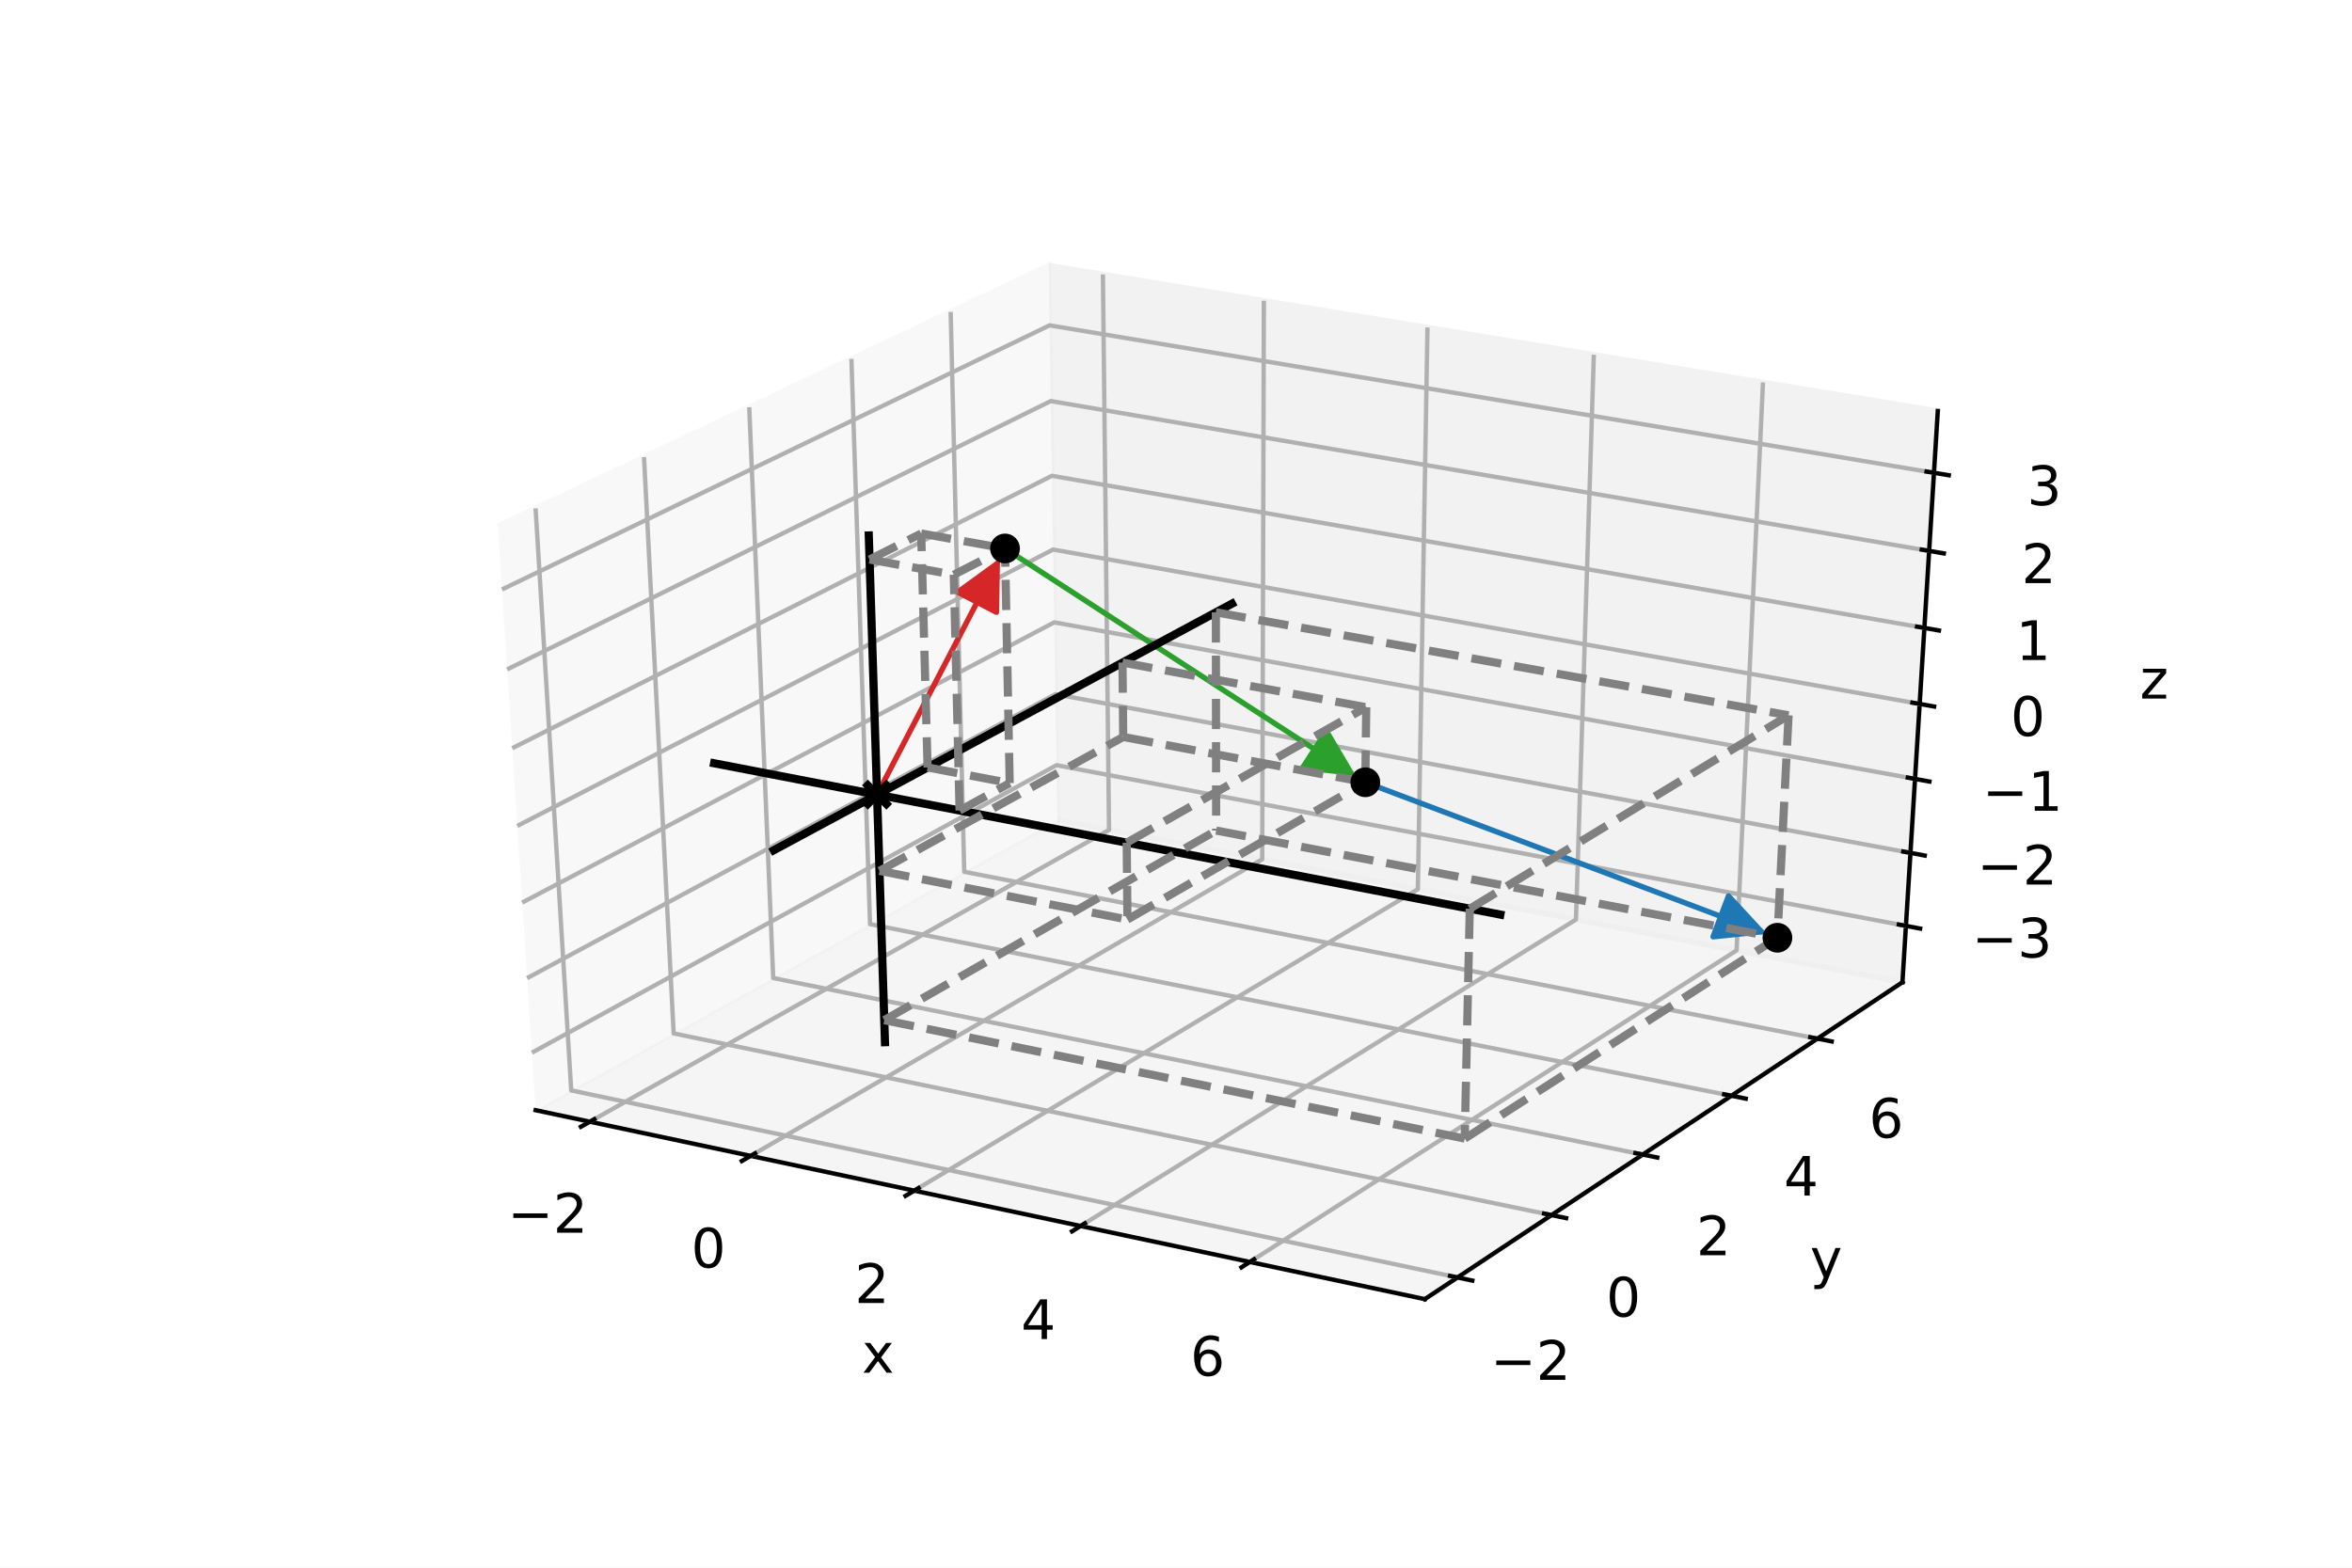
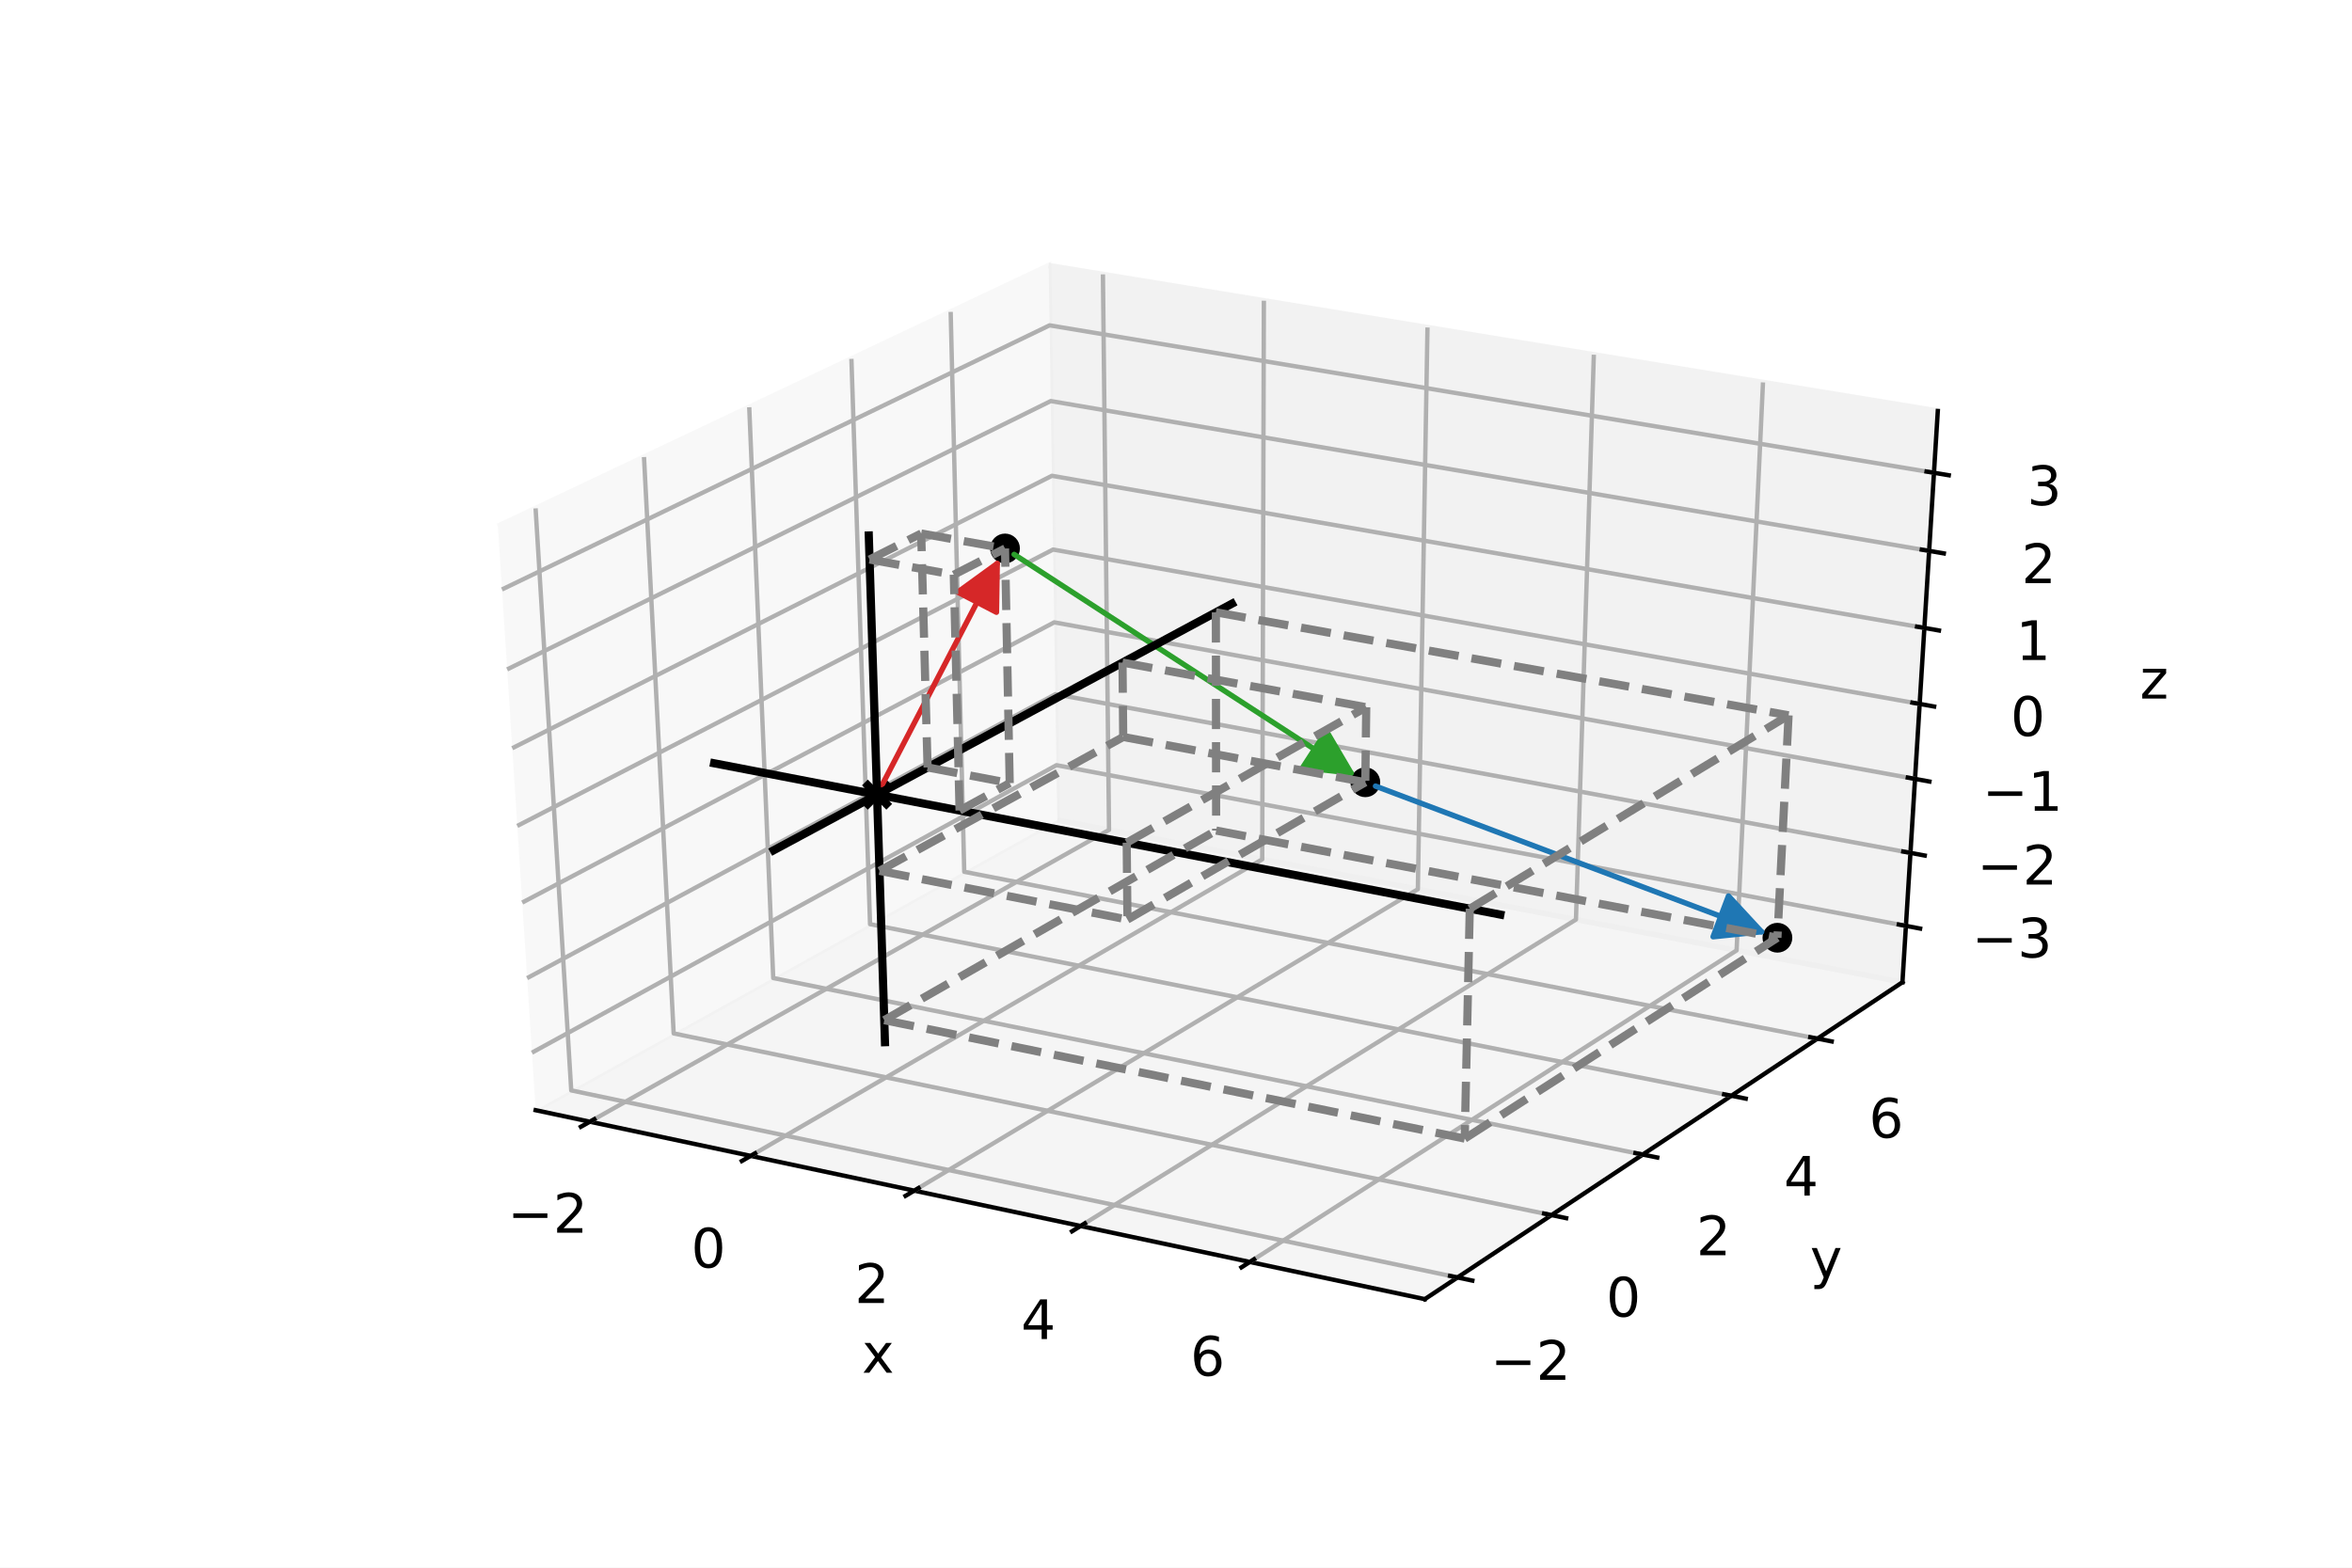
<svg xmlns="http://www.w3.org/2000/svg" xmlns:xlink="http://www.w3.org/1999/xlink" height="288pt" version="1.1" viewBox="0 0 432 288" width="432pt">
  <defs>
    <style type="text/css">
*{stroke-linecap:butt;stroke-linejoin:round;}
  </style>
  </defs>
  <g id="figure_1">
    <g id="patch_1">
      <path d="M 0 288  L 432 288  L 432 0  L 0 0  z " style="fill:#ffffff;" />
    </g>
    <g id="patch_2">
      <path d="M 54 252  L 388.8 252  L 388.8 34.56  L 54 34.56  z " style="fill:#ffffff;" />
    </g>
    <g id="pane3d_1">
      <g id="patch_3">
        <path d="M 98.383 203.953  L 194.204 150.642  L 192.609 48.773  L 91.445 96.672  " style="fill:#f2f2f2;opacity:0.5;stroke:#f2f2f2;stroke-linejoin:miter;" />
      </g>
    </g>
    <g id="pane3d_2">
      <g id="patch_4">
        <path d="M 194.204 150.642  L 349.426 180.447  L 355.921 75.505  L 192.609 48.773  " style="fill:#e6e6e6;opacity:0.5;stroke:#e6e6e6;stroke-linejoin:miter;" />
      </g>
    </g>
    <g id="pane3d_3">
      <g id="patch_5">
        <path d="M 98.383 203.953  L 261.697 238.666  L 349.426 180.447  L 194.204 150.642  " style="fill:#ececec;opacity:0.5;stroke:#ececec;stroke-linejoin:miter;" />
      </g>
    </g>
    <g id="axis3d_1">
      <g id="line2d_1">
        <path d="M 98.383 203.953  L 261.697 238.666  " style="fill:none;stroke:#000000;stroke-linecap:square;stroke-width:0.8;" />
      </g>
      <g id="text_1">
        <defs>
-           <path d="M 54.891 54.688  L 35.109 28.078  L 55.906 0  L 45.312 0  L 29.391 21.484  L 13.484 0  L 2.875 0  L 24.125 28.609  L 4.688 54.688  L 15.281 54.688  L 29.781 35.203  L 44.281 54.688  z " id="DejaVuSans-120" />
+           <path d="M 54.891 54.688  L 35.109 28.078  L 55.906 0  L 45.312 0  L 29.391 21.484  L 13.484 0  L 2.875 0  L 24.125 28.609  L 4.688 54.688  L 15.281 54.688  L 29.781 35.203  L 44.281 54.688  z " id="DejaVuSans-78" />
        </defs>
        <g transform="translate(158.3168 252.1853)scale(0.1 -0.1)">
-           <use xlink:href="#DejaVuSans-120" />
+           <use xlink:href="#DejaVuSans-78" />
        </g>
      </g>
      <g id="Line3DCollection_1">
        <path d="M 108.34 206.07  L 203.698 152.465  L 202.577 50.404  " style="fill:none;stroke:#b0b0b0;stroke-width:0.8;" />
        <path d="M 137.878 212.348  L 231.838 157.868  L 232.139 55.244  " style="fill:none;stroke:#b0b0b0;stroke-width:0.8;" />
        <path d="M 167.92 218.733  L 260.423 163.357  L 262.191 60.163  " style="fill:none;stroke:#b0b0b0;stroke-width:0.8;" />
        <path d="M 198.476 225.228  L 289.462 168.933  L 292.746 65.164  " style="fill:none;stroke:#b0b0b0;stroke-width:0.8;" />
        <path d="M 229.562 231.835  L 318.966 174.598  L 323.816 70.25  " style="fill:none;stroke:#b0b0b0;stroke-width:0.8;" />
      </g>
      <g id="xtick_1">
        <g id="line2d_2">
          <path d="M 109.161 205.608  L 106.693 206.995  " style="fill:none;stroke:#000000;stroke-linecap:square;stroke-width:0.8;" />
        </g>
        <g id="text_2">
          <defs>
-             <path d="M 10.594 35.5  L 73.188 35.5  L 73.188 27.203  L 10.594 27.203  z " id="DejaVuSans-8722" />
-             <path d="M 19.188 8.297  L 53.609 8.297  L 53.609 0  L 7.328 0  L 7.328 8.297  Q 12.938 14.109 22.625 23.891  Q 32.328 33.688 34.812 36.531  Q 39.547 41.844 41.422 45.531  Q 43.312 49.219 43.312 52.781  Q 43.312 58.594 39.234 62.25  Q 35.156 65.922 28.609 65.922  Q 23.969 65.922 18.812 64.312  Q 13.672 62.703 7.812 59.422  L 7.812 69.391  Q 13.766 71.781 18.938 73  Q 24.125 74.219 28.422 74.219  Q 39.75 74.219 46.484 68.547  Q 53.219 62.891 53.219 53.422  Q 53.219 48.922 51.531 44.891  Q 49.859 40.875 45.406 35.406  Q 44.188 33.984 37.641 27.219  Q 31.109 20.453 19.188 8.297  z " id="DejaVuSans-50" />
+             <path d="M 10.594 35.5  L 73.188 35.5  L 73.188 27.203  L 10.594 27.203  z " id="DejaVuSans-2212" />
+             <path d="M 19.188 8.297  L 53.609 8.297  L 53.609 0  L 7.328 0  L 7.328 8.297  Q 12.938 14.109 22.625 23.891  Q 32.328 33.688 34.812 36.531  Q 39.547 41.844 41.422 45.531  Q 43.312 49.219 43.312 52.781  Q 43.312 58.594 39.234 62.25  Q 35.156 65.922 28.609 65.922  Q 23.969 65.922 18.812 64.312  Q 13.672 62.703 7.812 59.422  L 7.812 69.391  Q 13.766 71.781 18.938 73  Q 24.125 74.219 28.422 74.219  Q 39.75 74.219 46.484 68.547  Q 53.219 62.891 53.219 53.422  Q 53.219 48.922 51.531 44.891  Q 49.859 40.875 45.406 35.406  Q 44.188 33.984 37.641 27.219  Q 31.109 20.453 19.188 8.297  z " id="DejaVuSans-32" />
          </defs>
          <g transform="translate(93.22186 226.4644)scale(0.1 -0.1)">
-             <use xlink:href="#DejaVuSans-8722" />
-             <use x="83.789" xlink:href="#DejaVuSans-50" />
+             <use xlink:href="#DejaVuSans-2212" />
+             <use x="83.789" xlink:href="#DejaVuSans-32" />
          </g>
        </g>
      </g>
      <g id="xtick_2">
        <g id="line2d_3">
          <path d="M 138.688 211.878  L 136.255 213.289  " style="fill:none;stroke:#000000;stroke-linecap:square;stroke-width:0.8;" />
        </g>
        <g id="text_3">
          <defs>
-             <path d="M 31.781 66.406  Q 24.172 66.406 20.328 58.906  Q 16.5 51.422 16.5 36.375  Q 16.5 21.391 20.328 13.891  Q 24.172 6.391 31.781 6.391  Q 39.453 6.391 43.281 13.891  Q 47.125 21.391 47.125 36.375  Q 47.125 51.422 43.281 58.906  Q 39.453 66.406 31.781 66.406  z M 31.781 74.219  Q 44.047 74.219 50.516 64.516  Q 56.984 54.828 56.984 36.375  Q 56.984 17.969 50.516 8.266  Q 44.047 -1.422 31.781 -1.422  Q 19.531 -1.422 13.062 8.266  Q 6.594 17.969 6.594 36.375  Q 6.594 54.828 13.062 64.516  Q 19.531 74.219 31.781 74.219  z " id="DejaVuSans-48" />
+             <path d="M 31.781 66.406  Q 24.172 66.406 20.328 58.906  Q 16.5 51.422 16.5 36.375  Q 16.5 21.391 20.328 13.891  Q 24.172 6.391 31.781 6.391  Q 39.453 6.391 43.281 13.891  Q 47.125 21.391 47.125 36.375  Q 47.125 51.422 43.281 58.906  Q 39.453 66.406 31.781 66.406  z M 31.781 74.219  Q 44.047 74.219 50.516 64.516  Q 56.984 54.828 56.984 36.375  Q 56.984 17.969 50.516 8.266  Q 44.047 -1.422 31.781 -1.422  Q 19.531 -1.422 13.062 8.266  Q 6.594 17.969 6.594 36.375  Q 6.594 54.828 13.062 64.516  Q 19.531 74.219 31.781 74.219  z " id="DejaVuSans-30" />
          </defs>
          <g transform="translate(126.9467 232.8641)scale(0.1 -0.1)">
-             <use xlink:href="#DejaVuSans-48" />
+             <use xlink:href="#DejaVuSans-30" />
          </g>
        </g>
      </g>
      <g id="xtick_3">
        <g id="line2d_4">
          <path d="M 168.718 218.256  L 166.321 219.69  " style="fill:none;stroke:#000000;stroke-linecap:square;stroke-width:0.8;" />
        </g>
        <g id="text_4">
          <g transform="translate(156.9852 239.3729)scale(0.1 -0.1)">
-             <use xlink:href="#DejaVuSans-50" />
+             <use xlink:href="#DejaVuSans-32" />
          </g>
        </g>
      </g>
      <g id="xtick_4">
        <g id="line2d_5">
          <path d="M 199.262 224.742  L 196.903 226.202  " style="fill:none;stroke:#000000;stroke-linecap:square;stroke-width:0.8;" />
        </g>
        <g id="text_5">
          <defs>
-             <path d="M 37.797 64.312  L 12.891 25.391  L 37.797 25.391  z M 35.203 72.906  L 47.609 72.906  L 47.609 25.391  L 58.016 25.391  L 58.016 17.188  L 47.609 17.188  L 47.609 0  L 37.797 0  L 37.797 17.188  L 4.891 17.188  L 4.891 26.703  z " id="DejaVuSans-52" />
+             <path d="M 37.797 64.312  L 12.891 25.391  L 37.797 25.391  z M 35.203 72.906  L 47.609 72.906  L 47.609 25.391  L 58.016 25.391  L 58.016 17.188  L 47.609 17.188  L 47.609 0  L 37.797 0  L 37.797 17.188  L 4.891 17.188  L 4.891 26.703  z " id="DejaVuSans-34" />
          </defs>
          <g transform="translate(187.5403 245.9937)scale(0.1 -0.1)">
-             <use xlink:href="#DejaVuSans-52" />
+             <use xlink:href="#DejaVuSans-34" />
          </g>
        </g>
      </g>
      <g id="xtick_5">
        <g id="line2d_6">
          <path d="M 230.334 231.341  L 228.015 232.826  " style="fill:none;stroke:#000000;stroke-linecap:square;stroke-width:0.8;" />
        </g>
        <g id="text_6">
          <defs>
-             <path d="M 33.016 40.375  Q 26.375 40.375 22.484 35.828  Q 18.609 31.297 18.609 23.391  Q 18.609 15.531 22.484 10.953  Q 26.375 6.391 33.016 6.391  Q 39.656 6.391 43.531 10.953  Q 47.406 15.531 47.406 23.391  Q 47.406 31.297 43.531 35.828  Q 39.656 40.375 33.016 40.375  z M 52.594 71.297  L 52.594 62.312  Q 48.875 64.062 45.094 64.984  Q 41.312 65.922 37.594 65.922  Q 27.828 65.922 22.672 59.328  Q 17.531 52.734 16.797 39.406  Q 19.672 43.656 24.016 45.922  Q 28.375 48.188 33.594 48.188  Q 44.578 48.188 50.953 41.516  Q 57.328 34.859 57.328 23.391  Q 57.328 12.156 50.688 5.359  Q 44.047 -1.422 33.016 -1.422  Q 20.359 -1.422 13.672 8.266  Q 6.984 17.969 6.984 36.375  Q 6.984 53.656 15.188 63.938  Q 23.391 74.219 37.203 74.219  Q 40.922 74.219 44.703 73.484  Q 48.484 72.75 52.594 71.297  z " id="DejaVuSans-54" />
+             <path d="M 33.016 40.375  Q 26.375 40.375 22.484 35.828  Q 18.609 31.297 18.609 23.391  Q 18.609 15.531 22.484 10.953  Q 26.375 6.391 33.016 6.391  Q 39.656 6.391 43.531 10.953  Q 47.406 15.531 47.406 23.391  Q 47.406 31.297 43.531 35.828  Q 39.656 40.375 33.016 40.375  z M 52.594 71.297  L 52.594 62.312  Q 48.875 64.062 45.094 64.984  Q 41.312 65.922 37.594 65.922  Q 27.828 65.922 22.672 59.328  Q 17.531 52.734 16.797 39.406  Q 19.672 43.656 24.016 45.922  Q 28.375 48.188 33.594 48.188  Q 44.578 48.188 50.953 41.516  Q 57.328 34.859 57.328 23.391  Q 57.328 12.156 50.688 5.359  Q 44.047 -1.422 33.016 -1.422  Q 20.359 -1.422 13.672 8.266  Q 6.984 17.969 6.984 36.375  Q 6.984 53.656 15.188 63.938  Q 23.391 74.219 37.203 74.219  Q 40.922 74.219 44.703 73.484  Q 48.484 72.75 52.594 71.297  z " id="DejaVuSans-36" />
          </defs>
          <g transform="translate(218.6254 252.7292)scale(0.1 -0.1)">
-             <use xlink:href="#DejaVuSans-54" />
+             <use xlink:href="#DejaVuSans-36" />
          </g>
        </g>
      </g>
    </g>
    <g id="axis3d_2">
      <g id="line2d_7">
        <path d="M 349.426 180.447  L 261.697 238.666  " style="fill:none;stroke:#000000;stroke-linecap:square;stroke-width:0.8;" />
      </g>
      <g id="text_7">
        <defs>
-           <path d="M 32.172 -5.078  Q 28.375 -14.844 24.75 -17.812  Q 21.141 -20.797 15.094 -20.797  L 7.906 -20.797  L 7.906 -13.281  L 13.188 -13.281  Q 16.891 -13.281 18.938 -11.516  Q 21 -9.766 23.484 -3.219  L 25.094 0.875  L 2.984 54.688  L 12.5 54.688  L 29.594 11.922  L 46.688 54.688  L 56.203 54.688  z " id="DejaVuSans-121" />
+           <path d="M 32.172 -5.078  Q 28.375 -14.844 24.75 -17.812  Q 21.141 -20.797 15.094 -20.797  L 7.906 -20.797  L 7.906 -13.281  L 13.188 -13.281  Q 16.891 -13.281 18.938 -11.516  Q 21 -9.766 23.484 -3.219  L 25.094 0.875  L 2.984 54.688  L 12.5 54.688  L 29.594 11.922  L 46.688 54.688  L 56.203 54.688  z " id="DejaVuSans-79" />
        </defs>
        <g transform="translate(332.4591 234.7417)scale(0.1 -0.1)">
-           <use xlink:href="#DejaVuSans-121" />
+           <use xlink:href="#DejaVuSans-79" />
        </g>
      </g>
      <g id="Line3DCollection_2">
        <path d="M 98.372 93.392  L 104.92 200.316  L 267.701 234.681  " style="fill:none;stroke:#b0b0b0;stroke-width:0.8;" />
        <path d="M 118.286 83.963  L 123.734 189.849  L 284.964 223.225  " style="fill:none;stroke:#b0b0b0;stroke-width:0.8;" />
        <path d="M 137.614 74.812  L 142.021 179.675  L 301.723 212.103  " style="fill:none;stroke:#b0b0b0;stroke-width:0.8;" />
        <path d="M 156.382 65.926  L 159.805 169.781  L 317.999 201.302  " style="fill:none;stroke:#b0b0b0;stroke-width:0.8;" />
        <path d="M 174.614 57.293  L 177.105 160.156  L 333.814 190.807  " style="fill:none;stroke:#b0b0b0;stroke-width:0.8;" />
      </g>
      <g id="xtick_6">
        <g id="line2d_8">
          <path d="M 266.339 234.394  L 270.429 235.257  " style="fill:none;stroke:#000000;stroke-linecap:square;stroke-width:0.8;" />
        </g>
        <g id="text_8">
          <g transform="translate(273.7655 253.4901)scale(0.1 -0.1)">
-             <use xlink:href="#DejaVuSans-8722" />
-             <use x="83.789" xlink:href="#DejaVuSans-50" />
+             <use xlink:href="#DejaVuSans-2212" />
+             <use x="83.789" xlink:href="#DejaVuSans-32" />
          </g>
        </g>
      </g>
      <g id="xtick_7">
        <g id="line2d_9">
          <path d="M 283.616 222.946  L 287.664 223.784  " style="fill:none;stroke:#000000;stroke-linecap:square;stroke-width:0.8;" />
        </g>
        <g id="text_9">
          <g transform="translate(295.0096 241.8743)scale(0.1 -0.1)">
-             <use xlink:href="#DejaVuSans-48" />
+             <use xlink:href="#DejaVuSans-30" />
          </g>
        </g>
      </g>
      <g id="xtick_8">
        <g id="line2d_10">
          <path d="M 300.388 211.832  L 304.396 212.646  " style="fill:none;stroke:#000000;stroke-linecap:square;stroke-width:0.8;" />
        </g>
        <g id="text_10">
          <g transform="translate(311.5659 230.5977)scale(0.1 -0.1)">
-             <use xlink:href="#DejaVuSans-50" />
+             <use xlink:href="#DejaVuSans-32" />
          </g>
        </g>
      </g>
      <g id="xtick_9">
        <g id="line2d_11">
          <path d="M 316.678 201.039  L 320.645 201.829  " style="fill:none;stroke:#000000;stroke-linecap:square;stroke-width:0.8;" />
        </g>
        <g id="text_11">
          <g transform="translate(327.6459 219.6455)scale(0.1 -0.1)">
-             <use xlink:href="#DejaVuSans-52" />
+             <use xlink:href="#DejaVuSans-34" />
          </g>
        </g>
      </g>
      <g id="xtick_10">
        <g id="line2d_12">
          <path d="M 332.506 190.551  L 336.433 191.32  " style="fill:none;stroke:#000000;stroke-linecap:square;stroke-width:0.8;" />
        </g>
        <g id="text_12">
          <g transform="translate(343.2697 209.0041)scale(0.1 -0.1)">
-             <use xlink:href="#DejaVuSans-54" />
+             <use xlink:href="#DejaVuSans-36" />
          </g>
        </g>
      </g>
    </g>
    <g id="axis3d_3">
      <g id="line2d_13">
        <path d="M 349.426 180.447  L 355.921 75.505  " style="fill:none;stroke:#000000;stroke-linecap:square;stroke-width:0.8;" />
      </g>
      <g id="text_13">
        <defs>
-           <path d="M 5.516 54.688  L 48.188 54.688  L 48.188 46.484  L 14.406 7.172  L 48.188 7.172  L 48.188 0  L 4.297 0  L 4.297 8.203  L 38.094 47.516  L 5.516 47.516  z " id="DejaVuSans-122" />
+           <path d="M 5.516 54.688  L 48.188 54.688  L 48.188 46.484  L 14.406 7.172  L 48.188 7.172  L 48.188 0  L 4.297 0  L 4.297 8.203  L 38.094 47.516  L 5.516 47.516  z " id="DejaVuSans-7a" />
        </defs>
        <g transform="translate(393.046 128.3312)scale(0.1 -0.1)">
-           <use xlink:href="#DejaVuSans-122" />
+           <use xlink:href="#DejaVuSans-7a" />
        </g>
      </g>
      <g id="Line3DCollection_3">
        <path d="M 350.067 170.094  L 194.047 140.572  L 97.7 193.386  " style="fill:none;stroke:#b0b0b0;stroke-width:0.8;" />
        <path d="M 350.897 156.684  L 193.843 127.536  L 96.814 179.694  " style="fill:none;stroke:#b0b0b0;stroke-width:0.8;" />
        <path d="M 351.738 143.094  L 193.636 114.332  L 95.916 165.81  " style="fill:none;stroke:#b0b0b0;stroke-width:0.8;" />
        <path d="M 352.59 129.32  L 193.426 100.957  L 95.006 151.733  " style="fill:none;stroke:#b0b0b0;stroke-width:0.8;" />
        <path d="M 353.454 115.358  L 193.214 87.407  L 94.083 137.457  " style="fill:none;stroke:#b0b0b0;stroke-width:0.8;" />
        <path d="M 354.33 101.204  L 192.999 73.679  L 93.146 122.978  " style="fill:none;stroke:#b0b0b0;stroke-width:0.8;" />
        <path d="M 355.218 86.855  L 192.781 59.769  L 92.196 108.292  " style="fill:none;stroke:#b0b0b0;stroke-width:0.8;" />
      </g>
      <g id="xtick_11">
        <g id="line2d_14">
          <path d="M 348.765 169.847  L 352.674 170.587  " style="fill:none;stroke:#000000;stroke-linecap:square;stroke-width:0.8;" />
        </g>
        <g id="text_14">
          <defs>
-             <path d="M 40.578 39.312  Q 47.656 37.797 51.625 33  Q 55.609 28.219 55.609 21.188  Q 55.609 10.406 48.188 4.484  Q 40.766 -1.422 27.094 -1.422  Q 22.516 -1.422 17.656 -0.516  Q 12.797 0.391 7.625 2.203  L 7.625 11.719  Q 11.719 9.328 16.594 8.109  Q 21.484 6.891 26.812 6.891  Q 36.078 6.891 40.938 10.547  Q 45.797 14.203 45.797 21.188  Q 45.797 27.641 41.281 31.266  Q 36.766 34.906 28.719 34.906  L 20.219 34.906  L 20.219 43.016  L 29.109 43.016  Q 36.375 43.016 40.234 45.922  Q 44.094 48.828 44.094 54.297  Q 44.094 59.906 40.109 62.906  Q 36.141 65.922 28.719 65.922  Q 24.656 65.922 20.016 65.031  Q 15.375 64.156 9.812 62.312  L 9.812 71.094  Q 15.438 72.656 20.344 73.438  Q 25.25 74.219 29.594 74.219  Q 40.828 74.219 47.359 69.109  Q 53.906 64.016 53.906 55.328  Q 53.906 49.266 50.438 45.094  Q 46.969 40.922 40.578 39.312  z " id="DejaVuSans-51" />
+             <path d="M 40.578 39.312  Q 47.656 37.797 51.625 33  Q 55.609 28.219 55.609 21.188  Q 55.609 10.406 48.188 4.484  Q 40.766 -1.422 27.094 -1.422  Q 22.516 -1.422 17.656 -0.516  Q 12.797 0.391 7.625 2.203  L 7.625 11.719  Q 11.719 9.328 16.594 8.109  Q 21.484 6.891 26.812 6.891  Q 36.078 6.891 40.938 10.547  Q 45.797 14.203 45.797 21.188  Q 45.797 27.641 41.281 31.266  Q 36.766 34.906 28.719 34.906  L 20.219 34.906  L 20.219 43.016  L 29.109 43.016  Q 36.375 43.016 40.234 45.922  Q 44.094 48.828 44.094 54.297  Q 44.094 59.906 40.109 62.906  Q 36.141 65.922 28.719 65.922  Q 24.656 65.922 20.016 65.031  Q 15.375 64.156 9.812 62.312  L 9.812 71.094  Q 15.438 72.656 20.344 73.438  Q 25.25 74.219 29.594 74.219  Q 40.828 74.219 47.359 69.109  Q 53.906 64.016 53.906 55.328  Q 53.906 49.266 50.438 45.094  Q 46.969 40.922 40.578 39.312  z " id="DejaVuSans-33" />
          </defs>
          <g transform="translate(362.1844 175.8934)scale(0.1 -0.1)">
-             <use xlink:href="#DejaVuSans-8722" />
-             <use x="83.789" xlink:href="#DejaVuSans-51" />
+             <use xlink:href="#DejaVuSans-2212" />
+             <use x="83.789" xlink:href="#DejaVuSans-33" />
          </g>
        </g>
      </g>
      <g id="xtick_12">
        <g id="line2d_15">
          <path d="M 349.586 156.441  L 353.522 157.171  " style="fill:none;stroke:#000000;stroke-linecap:square;stroke-width:0.8;" />
        </g>
        <g id="text_15">
          <g transform="translate(363.1421 162.5063)scale(0.1 -0.1)">
-             <use xlink:href="#DejaVuSans-8722" />
-             <use x="83.789" xlink:href="#DejaVuSans-50" />
+             <use xlink:href="#DejaVuSans-2212" />
+             <use x="83.789" xlink:href="#DejaVuSans-32" />
          </g>
        </g>
      </g>
      <g id="xtick_13">
        <g id="line2d_16">
          <path d="M 350.418 142.854  L 354.381 143.575  " style="fill:none;stroke:#000000;stroke-linecap:square;stroke-width:0.8;" />
        </g>
        <g id="text_16">
          <defs>
-             <path d="M 12.406 8.297  L 28.516 8.297  L 28.516 63.922  L 10.984 60.406  L 10.984 69.391  L 28.422 72.906  L 38.281 72.906  L 38.281 8.297  L 54.391 8.297  L 54.391 0  L 12.406 0  z " id="DejaVuSans-49" />
+             <path d="M 12.406 8.297  L 28.516 8.297  L 28.516 63.922  L 10.984 60.406  L 10.984 69.391  L 28.422 72.906  L 38.281 72.906  L 38.281 8.297  L 54.391 8.297  L 54.391 0  L 12.406 0  z " id="DejaVuSans-31" />
          </defs>
          <g transform="translate(364.1126 148.9394)scale(0.1 -0.1)">
-             <use xlink:href="#DejaVuSans-8722" />
-             <use x="83.789" xlink:href="#DejaVuSans-49" />
+             <use xlink:href="#DejaVuSans-2212" />
+             <use x="83.789" xlink:href="#DejaVuSans-31" />
          </g>
        </g>
      </g>
      <g id="xtick_14">
        <g id="line2d_17">
          <path d="M 351.261 129.083  L 355.252 129.795  " style="fill:none;stroke:#000000;stroke-linecap:square;stroke-width:0.8;" />
        </g>
        <g id="text_17">
          <g transform="translate(369.2861 135.1891)scale(0.1 -0.1)">
-             <use xlink:href="#DejaVuSans-48" />
+             <use xlink:href="#DejaVuSans-30" />
          </g>
        </g>
      </g>
      <g id="xtick_15">
        <g id="line2d_18">
          <path d="M 352.116 115.125  L 356.135 115.826  " style="fill:none;stroke:#000000;stroke-linecap:square;stroke-width:0.8;" />
        </g>
        <g id="text_18">
          <g transform="translate(370.2831 121.2518)scale(0.1 -0.1)">
-             <use xlink:href="#DejaVuSans-49" />
+             <use xlink:href="#DejaVuSans-31" />
          </g>
        </g>
      </g>
      <g id="xtick_16">
        <g id="line2d_19">
          <path d="M 352.982 100.974  L 357.03 101.665  " style="fill:none;stroke:#000000;stroke-linecap:square;stroke-width:0.8;" />
        </g>
        <g id="text_19">
          <g transform="translate(371.2938 107.1235)scale(0.1 -0.1)">
-             <use xlink:href="#DejaVuSans-50" />
+             <use xlink:href="#DejaVuSans-32" />
          </g>
        </g>
      </g>
      <g id="xtick_17">
        <g id="line2d_20">
          <path d="M 353.86 86.628  L 357.937 87.308  " style="fill:none;stroke:#000000;stroke-linecap:square;stroke-width:0.8;" />
        </g>
        <g id="text_20">
          <g transform="translate(372.3184 92.80031)scale(0.1 -0.1)">
-             <use xlink:href="#DejaVuSans-51" />
+             <use xlink:href="#DejaVuSans-33" />
          </g>
        </g>
      </g>
    </g>
    <g id="axes_1">
-       <g id="patch_6">
-         <path clip-path="url(#p3855c325ce)" d="M 162.015 144.208  Q 172.845 123.372 183.159 103.527  " style="fill:none;stroke:#d62728;stroke-linecap:round;" />
-         <path clip-path="url(#p3855c325ce)" d="M 175.92 108.781  L 183.159 103.527  L 183.018 112.471  L 175.92 108.781  z " style="fill:#d62728;stroke:#d62728;stroke-linecap:round;" />
-       </g>
-       <g id="patch_7">
-         <path clip-path="url(#p3855c325ce)" d="M 186.272 101.849  Q 217.682 122.234 248.155 142.01  " style="fill:none;stroke:#2ca02c;stroke-linecap:round;" />
-         <path clip-path="url(#p3855c325ce)" d="M 243.622 134.3  L 248.155 142.01  L 239.266 141.01  L 243.622 134.3  z " style="fill:#2ca02c;stroke:#2ca02c;stroke-linecap:round;" />
-       </g>
-       <g id="patch_8">
-         <path clip-path="url(#p3855c325ce)" d="M 252.645 144.416  Q 288.619 157.991 323.548 171.172  " style="fill:none;stroke:#1f77b4;stroke-linecap:round;" />
-         <path clip-path="url(#p3855c325ce)" d="M 317.476 164.605  L 323.548 171.172  L 314.651 172.09  L 317.476 164.605  z " style="fill:#1f77b4;stroke:#1f77b4;stroke-linecap:round;" />
-       </g>
-       <g id="line2d_21">
-         <path clip-path="url(#p3855c325ce)" d="M 131.167 140.222  L 275.575 168.02  " style="fill:none;stroke:#000000;stroke-linecap:square;stroke-width:1.5;" />
-       </g>
-       <g id="line2d_22">
-         <path clip-path="url(#p3855c325ce)" d="M 142.118 156.195  L 226.276 110.901  " style="fill:none;stroke:#000000;stroke-linecap:square;stroke-width:1.5;" />
-       </g>
-       <g id="line2d_23">
-         <path clip-path="url(#p3855c325ce)" d="M 162.545 191.463  L 159.572 98.369  " style="fill:none;stroke:#000000;stroke-linecap:square;stroke-width:1.5;" />
-       </g>
-       <g id="line2d_24">
-         <path clip-path="url(#p3855c325ce)" d="M 170.372 140.988  L 185.455 143.863  " style="fill:none;stroke:#808080;stroke-dasharray:5.55,2.4;stroke-dashoffset:0;stroke-width:1.5;" />
-       </g>
-       <g id="line2d_25">
-         <path clip-path="url(#p3855c325ce)" d="M 159.713 102.789  L 169.199 98.012  " style="fill:none;stroke:#808080;stroke-dasharray:5.55,2.4;stroke-dashoffset:0;stroke-width:1.5;" />
-       </g>
-       <g id="line2d_26">
-         <path clip-path="url(#p3855c325ce)" d="M 159.713 102.789  L 175.185 105.581  " style="fill:none;stroke:#808080;stroke-dasharray:5.55,2.4;stroke-dashoffset:0;stroke-width:1.5;" />
-       </g>
-       <g id="line2d_27">
-         <path clip-path="url(#p3855c325ce)" d="M 170.372 140.988  L 169.199 98.012  " style="fill:none;stroke:#808080;stroke-dasharray:5.55,2.4;stroke-dashoffset:0;stroke-width:1.5;" />
-       </g>
-       <g id="line2d_28">
-         <path clip-path="url(#p3855c325ce)" d="M 176.247 148.9  L 185.455 143.863  " style="fill:none;stroke:#808080;stroke-dasharray:5.55,2.4;stroke-dashoffset:0;stroke-width:1.5;" />
-       </g>
-       <g id="line2d_29">
-         <path clip-path="url(#p3855c325ce)" d="M 176.247 148.9  L 175.185 105.581  " style="fill:none;stroke:#808080;stroke-dasharray:5.55,2.4;stroke-dashoffset:0;stroke-width:1.5;" />
-       </g>
-       <g id="line2d_30">
-         <path clip-path="url(#p3855c325ce)" d="M 169.199 98.012  L 184.596 100.761  " style="fill:none;stroke:#808080;stroke-dasharray:5.55,2.4;stroke-dashoffset:0;stroke-width:1.5;" />
-       </g>
-       <g id="line2d_31">
-         <path clip-path="url(#p3855c325ce)" d="M 175.185 105.581  L 184.596 100.761  " style="fill:none;stroke:#808080;stroke-dasharray:5.55,2.4;stroke-dashoffset:0;stroke-width:1.5;" />
-       </g>
-       <g id="line2d_32">
-         <path clip-path="url(#p3855c325ce)" d="M 185.455 143.863  L 184.596 100.761  " style="fill:none;stroke:#808080;stroke-dasharray:5.55,2.4;stroke-dashoffset:0;stroke-width:1.5;" />
-       </g>
-       <g id="line2d_33">
-         <path clip-path="url(#p3855c325ce)" d="M 206.174 121.72  L 250.942 129.927  " style="fill:none;stroke:#808080;stroke-dasharray:5.55,2.4;stroke-dashoffset:0;stroke-width:1.5;" />
-       </g>
-       <g id="line2d_34">
-         <path clip-path="url(#p3855c325ce)" d="M 161.54 159.983  L 206.305 135.389  " style="fill:none;stroke:#808080;stroke-dasharray:5.55,2.4;stroke-dashoffset:0;stroke-width:1.5;" />
-       </g>
-       <g id="line2d_35">
-         <path clip-path="url(#p3855c325ce)" d="M 161.54 159.983  L 207.079 168.927  " style="fill:none;stroke:#808080;stroke-dasharray:5.55,2.4;stroke-dashoffset:0;stroke-width:1.5;" />
-       </g>
-       <g id="line2d_36">
-         <path clip-path="url(#p3855c325ce)" d="M 206.174 121.72  L 206.305 135.389  " style="fill:none;stroke:#808080;stroke-dasharray:5.55,2.4;stroke-dashoffset:0;stroke-width:1.5;" />
-       </g>
-       <g id="line2d_37">
-         <path clip-path="url(#p3855c325ce)" d="M 206.946 154.809  L 250.942 129.927  " style="fill:none;stroke:#808080;stroke-dasharray:5.55,2.4;stroke-dashoffset:0;stroke-width:1.5;" />
-       </g>
-       <g id="line2d_38">
-         <path clip-path="url(#p3855c325ce)" d="M 206.946 154.809  L 207.079 168.927  " style="fill:none;stroke:#808080;stroke-dasharray:5.55,2.4;stroke-dashoffset:0;stroke-width:1.5;" />
-       </g>
-       <g id="line2d_39">
-         <path clip-path="url(#p3855c325ce)" d="M 206.305 135.389  L 250.774 143.71  " style="fill:none;stroke:#808080;stroke-dasharray:5.55,2.4;stroke-dashoffset:0;stroke-width:1.5;" />
-       </g>
-       <g id="line2d_40">
-         <path clip-path="url(#p3855c325ce)" d="M 207.079 168.927  L 250.774 143.71  " style="fill:none;stroke:#808080;stroke-dasharray:5.55,2.4;stroke-dashoffset:0;stroke-width:1.5;" />
-       </g>
-       <g id="line2d_41">
-         <path clip-path="url(#p3855c325ce)" d="M 250.942 129.927  L 250.774 143.71  " style="fill:none;stroke:#808080;stroke-dasharray:5.55,2.4;stroke-dashoffset:0;stroke-width:1.5;" />
-       </g>
-       <g id="line2d_42">
-         <path clip-path="url(#p3855c325ce)" d="M 223.324 112.49  L 328.514 131.415  " style="fill:none;stroke:#808080;stroke-dasharray:5.55,2.4;stroke-dashoffset:0;stroke-width:1.5;" />
-       </g>
-       <g id="line2d_43">
-         <path clip-path="url(#p3855c325ce)" d="M 162.416 187.413  L 223.374 152.582  " style="fill:none;stroke:#808080;stroke-dasharray:5.55,2.4;stroke-dashoffset:0;stroke-width:1.5;" />
-       </g>
-       <g id="line2d_44">
-         <path clip-path="url(#p3855c325ce)" d="M 162.416 187.413  L 269.031 209.17  " style="fill:none;stroke:#808080;stroke-dasharray:5.55,2.4;stroke-dashoffset:0;stroke-width:1.5;" />
-       </g>
-       <g id="line2d_45">
-         <path clip-path="url(#p3855c325ce)" d="M 223.324 112.49  L 223.374 152.582  " style="fill:none;stroke:#808080;stroke-dasharray:5.55,2.4;stroke-dashoffset:0;stroke-width:1.5;" />
-       </g>
-       <g id="line2d_46">
-         <path clip-path="url(#p3855c325ce)" d="M 269.957 166.938  L 328.514 131.415  " style="fill:none;stroke:#808080;stroke-dasharray:5.55,2.4;stroke-dashoffset:0;stroke-width:1.5;" />
-       </g>
-       <g id="line2d_47">
-         <path clip-path="url(#p3855c325ce)" d="M 269.957 166.938  L 269.031 209.17  " style="fill:none;stroke:#808080;stroke-dasharray:5.55,2.4;stroke-dashoffset:0;stroke-width:1.5;" />
-       </g>
-       <g id="line2d_48">
-         <path clip-path="url(#p3855c325ce)" d="M 223.374 152.582  L 326.464 172.272  " style="fill:none;stroke:#808080;stroke-dasharray:5.55,2.4;stroke-dashoffset:0;stroke-width:1.5;" />
-       </g>
-       <g id="line2d_49">
-         <path clip-path="url(#p3855c325ce)" d="M 269.031 209.17  L 326.464 172.272  " style="fill:none;stroke:#808080;stroke-dasharray:5.55,2.4;stroke-dashoffset:0;stroke-width:1.5;" />
-       </g>
-       <g id="line2d_50">
-         <path clip-path="url(#p3855c325ce)" d="M 328.514 131.415  L 326.464 172.272  " style="fill:none;stroke:#808080;stroke-dasharray:5.55,2.4;stroke-dashoffset:0;stroke-width:1.5;" />
-       </g>
      <g id="Path3DCollection_1">
        <defs>
-           <path d="M -2.236 2.236  L 2.236 -2.236  M -2.236 -2.236  L 2.236 2.236  " id="mc591b9c978" style="stroke:#000000;stroke-width:1.5;" />
+           <path d="M -2.236 2.236  L 2.236 -2.236  M -2.236 -2.236  L 2.236 2.236  " id="m0af4493b03" style="stroke:#000000;stroke-width:1.5;" />
        </defs>
-         <g clip-path="url(#p3855c325ce)">
-           <use style="stroke:#000000;stroke-width:1.5;" x="161.093" xlink:href="#mc591b9c978" y="145.983" />
+         <g clip-path="url(#p14519d52a0)">
+           <use style="stroke:#000000;stroke-width:1.5;" x="161.093" xlink:href="#m0af4493b03" y="145.983" />
        </g>
      </g>
      <g id="Path3DCollection_2">
        <defs>
-           <path d="M 0 2.236  C 0.593 2.236 1.162 2 1.581 1.581  C 2 1.162 2.236 0.593 2.236 0  C 2.236 -0.593 2 -1.162 1.581 -1.581  C 1.162 -2 0.593 -2.236 0 -2.236  C -0.593 -2.236 -1.162 -2 -1.581 -1.581  C -2 -1.162 -2.236 -0.593 -2.236 0  C -2.236 0.593 -2 1.162 -1.581 1.581  C -1.162 2 -0.593 2.236 0 2.236  z " id="m51f15d219b" style="stroke:#000000;" />
+           <path d="M 0 2.236  C 0.593 2.236 1.162 2 1.581 1.581  C 2 1.162 2.236 0.593 2.236 0  C 2.236 -0.593 2 -1.162 1.581 -1.581  C 1.162 -2 0.593 -2.236 0 -2.236  C -0.593 -2.236 -1.162 -2 -1.581 -1.581  C -2 -1.162 -2.236 -0.593 -2.236 0  C -2.236 0.593 -2 1.162 -1.581 1.581  C -1.162 2 -0.593 2.236 0 2.236  z " id="m4f58558cbb" style="stroke:#000000;" />
        </defs>
-         <g clip-path="url(#p3855c325ce)">
-           <use style="stroke:#000000;" x="184.596" xlink:href="#m51f15d219b" y="100.761" />
-           <use style="stroke:#000000;" x="250.774" xlink:href="#m51f15d219b" y="143.71" />
-           <use style="stroke:#000000;" x="326.464" xlink:href="#m51f15d219b" y="172.272" />
-         </g>
+         <g clip-path="url(#p14519d52a0)">
+           <use style="stroke:#000000;" x="184.596" xlink:href="#m4f58558cbb" y="100.761" />
+           <use style="stroke:#000000;" x="250.774" xlink:href="#m4f58558cbb" y="143.71" />
+           <use style="stroke:#000000;" x="326.464" xlink:href="#m4f58558cbb" y="172.272" />
+         </g>
+       </g>
+       <g id="patch_6">
+         <path clip-path="url(#p14519d52a0)" d="M 162.015 144.208  Q 172.845 123.372 183.159 103.527  " style="fill:none;stroke:#d62728;stroke-linecap:round;" />
+         <path clip-path="url(#p14519d52a0)" d="M 175.92 108.781  L 183.159 103.527  L 183.018 112.471  L 175.92 108.781  z " style="fill:#d62728;stroke:#d62728;stroke-linecap:round;" />
+       </g>
+       <g id="patch_7">
+         <path clip-path="url(#p14519d52a0)" d="M 186.272 101.849  Q 217.682 122.234 248.155 142.01  " style="fill:none;stroke:#2ca02c;stroke-linecap:round;" />
+         <path clip-path="url(#p14519d52a0)" d="M 243.622 134.3  L 248.155 142.01  L 239.266 141.01  L 243.622 134.3  z " style="fill:#2ca02c;stroke:#2ca02c;stroke-linecap:round;" />
+       </g>
+       <g id="patch_8">
+         <path clip-path="url(#p14519d52a0)" d="M 252.645 144.416  Q 288.619 157.991 323.548 171.172  " style="fill:none;stroke:#1f77b4;stroke-linecap:round;" />
+         <path clip-path="url(#p14519d52a0)" d="M 317.476 164.605  L 323.548 171.172  L 314.651 172.09  L 317.476 164.605  z " style="fill:#1f77b4;stroke:#1f77b4;stroke-linecap:round;" />
+       </g>
+       <g id="line2d_21">
+         <path clip-path="url(#p14519d52a0)" d="M 131.167 140.222  L 275.575 168.02  " style="fill:none;stroke:#000000;stroke-linecap:square;stroke-width:1.5;" />
+       </g>
+       <g id="line2d_22">
+         <path clip-path="url(#p14519d52a0)" d="M 142.118 156.195  L 226.276 110.901  " style="fill:none;stroke:#000000;stroke-linecap:square;stroke-width:1.5;" />
+       </g>
+       <g id="line2d_23">
+         <path clip-path="url(#p14519d52a0)" d="M 162.545 191.463  L 159.572 98.369  " style="fill:none;stroke:#000000;stroke-linecap:square;stroke-width:1.5;" />
+       </g>
+       <g id="line2d_24">
+         <path clip-path="url(#p14519d52a0)" d="M 170.372 140.988  L 185.455 143.863  " style="fill:none;stroke:#808080;stroke-dasharray:5.55,2.4;stroke-dashoffset:0;stroke-width:1.5;" />
+       </g>
+       <g id="line2d_25">
+         <path clip-path="url(#p14519d52a0)" d="M 159.713 102.789  L 169.199 98.012  " style="fill:none;stroke:#808080;stroke-dasharray:5.55,2.4;stroke-dashoffset:0;stroke-width:1.5;" />
+       </g>
+       <g id="line2d_26">
+         <path clip-path="url(#p14519d52a0)" d="M 159.713 102.789  L 175.185 105.581  " style="fill:none;stroke:#808080;stroke-dasharray:5.55,2.4;stroke-dashoffset:0;stroke-width:1.5;" />
+       </g>
+       <g id="line2d_27">
+         <path clip-path="url(#p14519d52a0)" d="M 170.372 140.988  L 169.199 98.012  " style="fill:none;stroke:#808080;stroke-dasharray:5.55,2.4;stroke-dashoffset:0;stroke-width:1.5;" />
+       </g>
+       <g id="line2d_28">
+         <path clip-path="url(#p14519d52a0)" d="M 176.247 148.9  L 185.455 143.863  " style="fill:none;stroke:#808080;stroke-dasharray:5.55,2.4;stroke-dashoffset:0;stroke-width:1.5;" />
+       </g>
+       <g id="line2d_29">
+         <path clip-path="url(#p14519d52a0)" d="M 176.247 148.9  L 175.185 105.581  " style="fill:none;stroke:#808080;stroke-dasharray:5.55,2.4;stroke-dashoffset:0;stroke-width:1.5;" />
+       </g>
+       <g id="line2d_30">
+         <path clip-path="url(#p14519d52a0)" d="M 169.199 98.012  L 184.596 100.761  " style="fill:none;stroke:#808080;stroke-dasharray:5.55,2.4;stroke-dashoffset:0;stroke-width:1.5;" />
+       </g>
+       <g id="line2d_31">
+         <path clip-path="url(#p14519d52a0)" d="M 175.185 105.581  L 184.596 100.761  " style="fill:none;stroke:#808080;stroke-dasharray:5.55,2.4;stroke-dashoffset:0;stroke-width:1.5;" />
+       </g>
+       <g id="line2d_32">
+         <path clip-path="url(#p14519d52a0)" d="M 185.455 143.863  L 184.596 100.761  " style="fill:none;stroke:#808080;stroke-dasharray:5.55,2.4;stroke-dashoffset:0;stroke-width:1.5;" />
+       </g>
+       <g id="line2d_33">
+         <path clip-path="url(#p14519d52a0)" d="M 206.174 121.72  L 250.942 129.927  " style="fill:none;stroke:#808080;stroke-dasharray:5.55,2.4;stroke-dashoffset:0;stroke-width:1.5;" />
+       </g>
+       <g id="line2d_34">
+         <path clip-path="url(#p14519d52a0)" d="M 161.54 159.983  L 206.305 135.389  " style="fill:none;stroke:#808080;stroke-dasharray:5.55,2.4;stroke-dashoffset:0;stroke-width:1.5;" />
+       </g>
+       <g id="line2d_35">
+         <path clip-path="url(#p14519d52a0)" d="M 161.54 159.983  L 207.079 168.927  " style="fill:none;stroke:#808080;stroke-dasharray:5.55,2.4;stroke-dashoffset:0;stroke-width:1.5;" />
+       </g>
+       <g id="line2d_36">
+         <path clip-path="url(#p14519d52a0)" d="M 206.174 121.72  L 206.305 135.389  " style="fill:none;stroke:#808080;stroke-dasharray:5.55,2.4;stroke-dashoffset:0;stroke-width:1.5;" />
+       </g>
+       <g id="line2d_37">
+         <path clip-path="url(#p14519d52a0)" d="M 206.946 154.809  L 250.942 129.927  " style="fill:none;stroke:#808080;stroke-dasharray:5.55,2.4;stroke-dashoffset:0;stroke-width:1.5;" />
+       </g>
+       <g id="line2d_38">
+         <path clip-path="url(#p14519d52a0)" d="M 206.946 154.809  L 207.079 168.927  " style="fill:none;stroke:#808080;stroke-dasharray:5.55,2.4;stroke-dashoffset:0;stroke-width:1.5;" />
+       </g>
+       <g id="line2d_39">
+         <path clip-path="url(#p14519d52a0)" d="M 206.305 135.389  L 250.774 143.71  " style="fill:none;stroke:#808080;stroke-dasharray:5.55,2.4;stroke-dashoffset:0;stroke-width:1.5;" />
+       </g>
+       <g id="line2d_40">
+         <path clip-path="url(#p14519d52a0)" d="M 207.079 168.927  L 250.774 143.71  " style="fill:none;stroke:#808080;stroke-dasharray:5.55,2.4;stroke-dashoffset:0;stroke-width:1.5;" />
+       </g>
+       <g id="line2d_41">
+         <path clip-path="url(#p14519d52a0)" d="M 250.942 129.927  L 250.774 143.71  " style="fill:none;stroke:#808080;stroke-dasharray:5.55,2.4;stroke-dashoffset:0;stroke-width:1.5;" />
+       </g>
+       <g id="line2d_42">
+         <path clip-path="url(#p14519d52a0)" d="M 223.324 112.49  L 328.514 131.415  " style="fill:none;stroke:#808080;stroke-dasharray:5.55,2.4;stroke-dashoffset:0;stroke-width:1.5;" />
+       </g>
+       <g id="line2d_43">
+         <path clip-path="url(#p14519d52a0)" d="M 162.416 187.413  L 223.374 152.582  " style="fill:none;stroke:#808080;stroke-dasharray:5.55,2.4;stroke-dashoffset:0;stroke-width:1.5;" />
+       </g>
+       <g id="line2d_44">
+         <path clip-path="url(#p14519d52a0)" d="M 162.416 187.413  L 269.031 209.17  " style="fill:none;stroke:#808080;stroke-dasharray:5.55,2.4;stroke-dashoffset:0;stroke-width:1.5;" />
+       </g>
+       <g id="line2d_45">
+         <path clip-path="url(#p14519d52a0)" d="M 223.324 112.49  L 223.374 152.582  " style="fill:none;stroke:#808080;stroke-dasharray:5.55,2.4;stroke-dashoffset:0;stroke-width:1.5;" />
+       </g>
+       <g id="line2d_46">
+         <path clip-path="url(#p14519d52a0)" d="M 269.957 166.938  L 328.514 131.415  " style="fill:none;stroke:#808080;stroke-dasharray:5.55,2.4;stroke-dashoffset:0;stroke-width:1.5;" />
+       </g>
+       <g id="line2d_47">
+         <path clip-path="url(#p14519d52a0)" d="M 269.957 166.938  L 269.031 209.17  " style="fill:none;stroke:#808080;stroke-dasharray:5.55,2.4;stroke-dashoffset:0;stroke-width:1.5;" />
+       </g>
+       <g id="line2d_48">
+         <path clip-path="url(#p14519d52a0)" d="M 223.374 152.582  L 326.464 172.272  " style="fill:none;stroke:#808080;stroke-dasharray:5.55,2.4;stroke-dashoffset:0;stroke-width:1.5;" />
+       </g>
+       <g id="line2d_49">
+         <path clip-path="url(#p14519d52a0)" d="M 269.031 209.17  L 326.464 172.272  " style="fill:none;stroke:#808080;stroke-dasharray:5.55,2.4;stroke-dashoffset:0;stroke-width:1.5;" />
+       </g>
+       <g id="line2d_50">
+         <path clip-path="url(#p14519d52a0)" d="M 328.514 131.415  L 326.464 172.272  " style="fill:none;stroke:#808080;stroke-dasharray:5.55,2.4;stroke-dashoffset:0;stroke-width:1.5;" />
      </g>
    </g>
  </g>
  <defs>
-     <clipPath id="p3855c325ce">
+     <clipPath id="p14519d52a0">
      <rect height="217.44" width="334.8" x="54" y="34.56" />
    </clipPath>
  </defs>
</svg>
